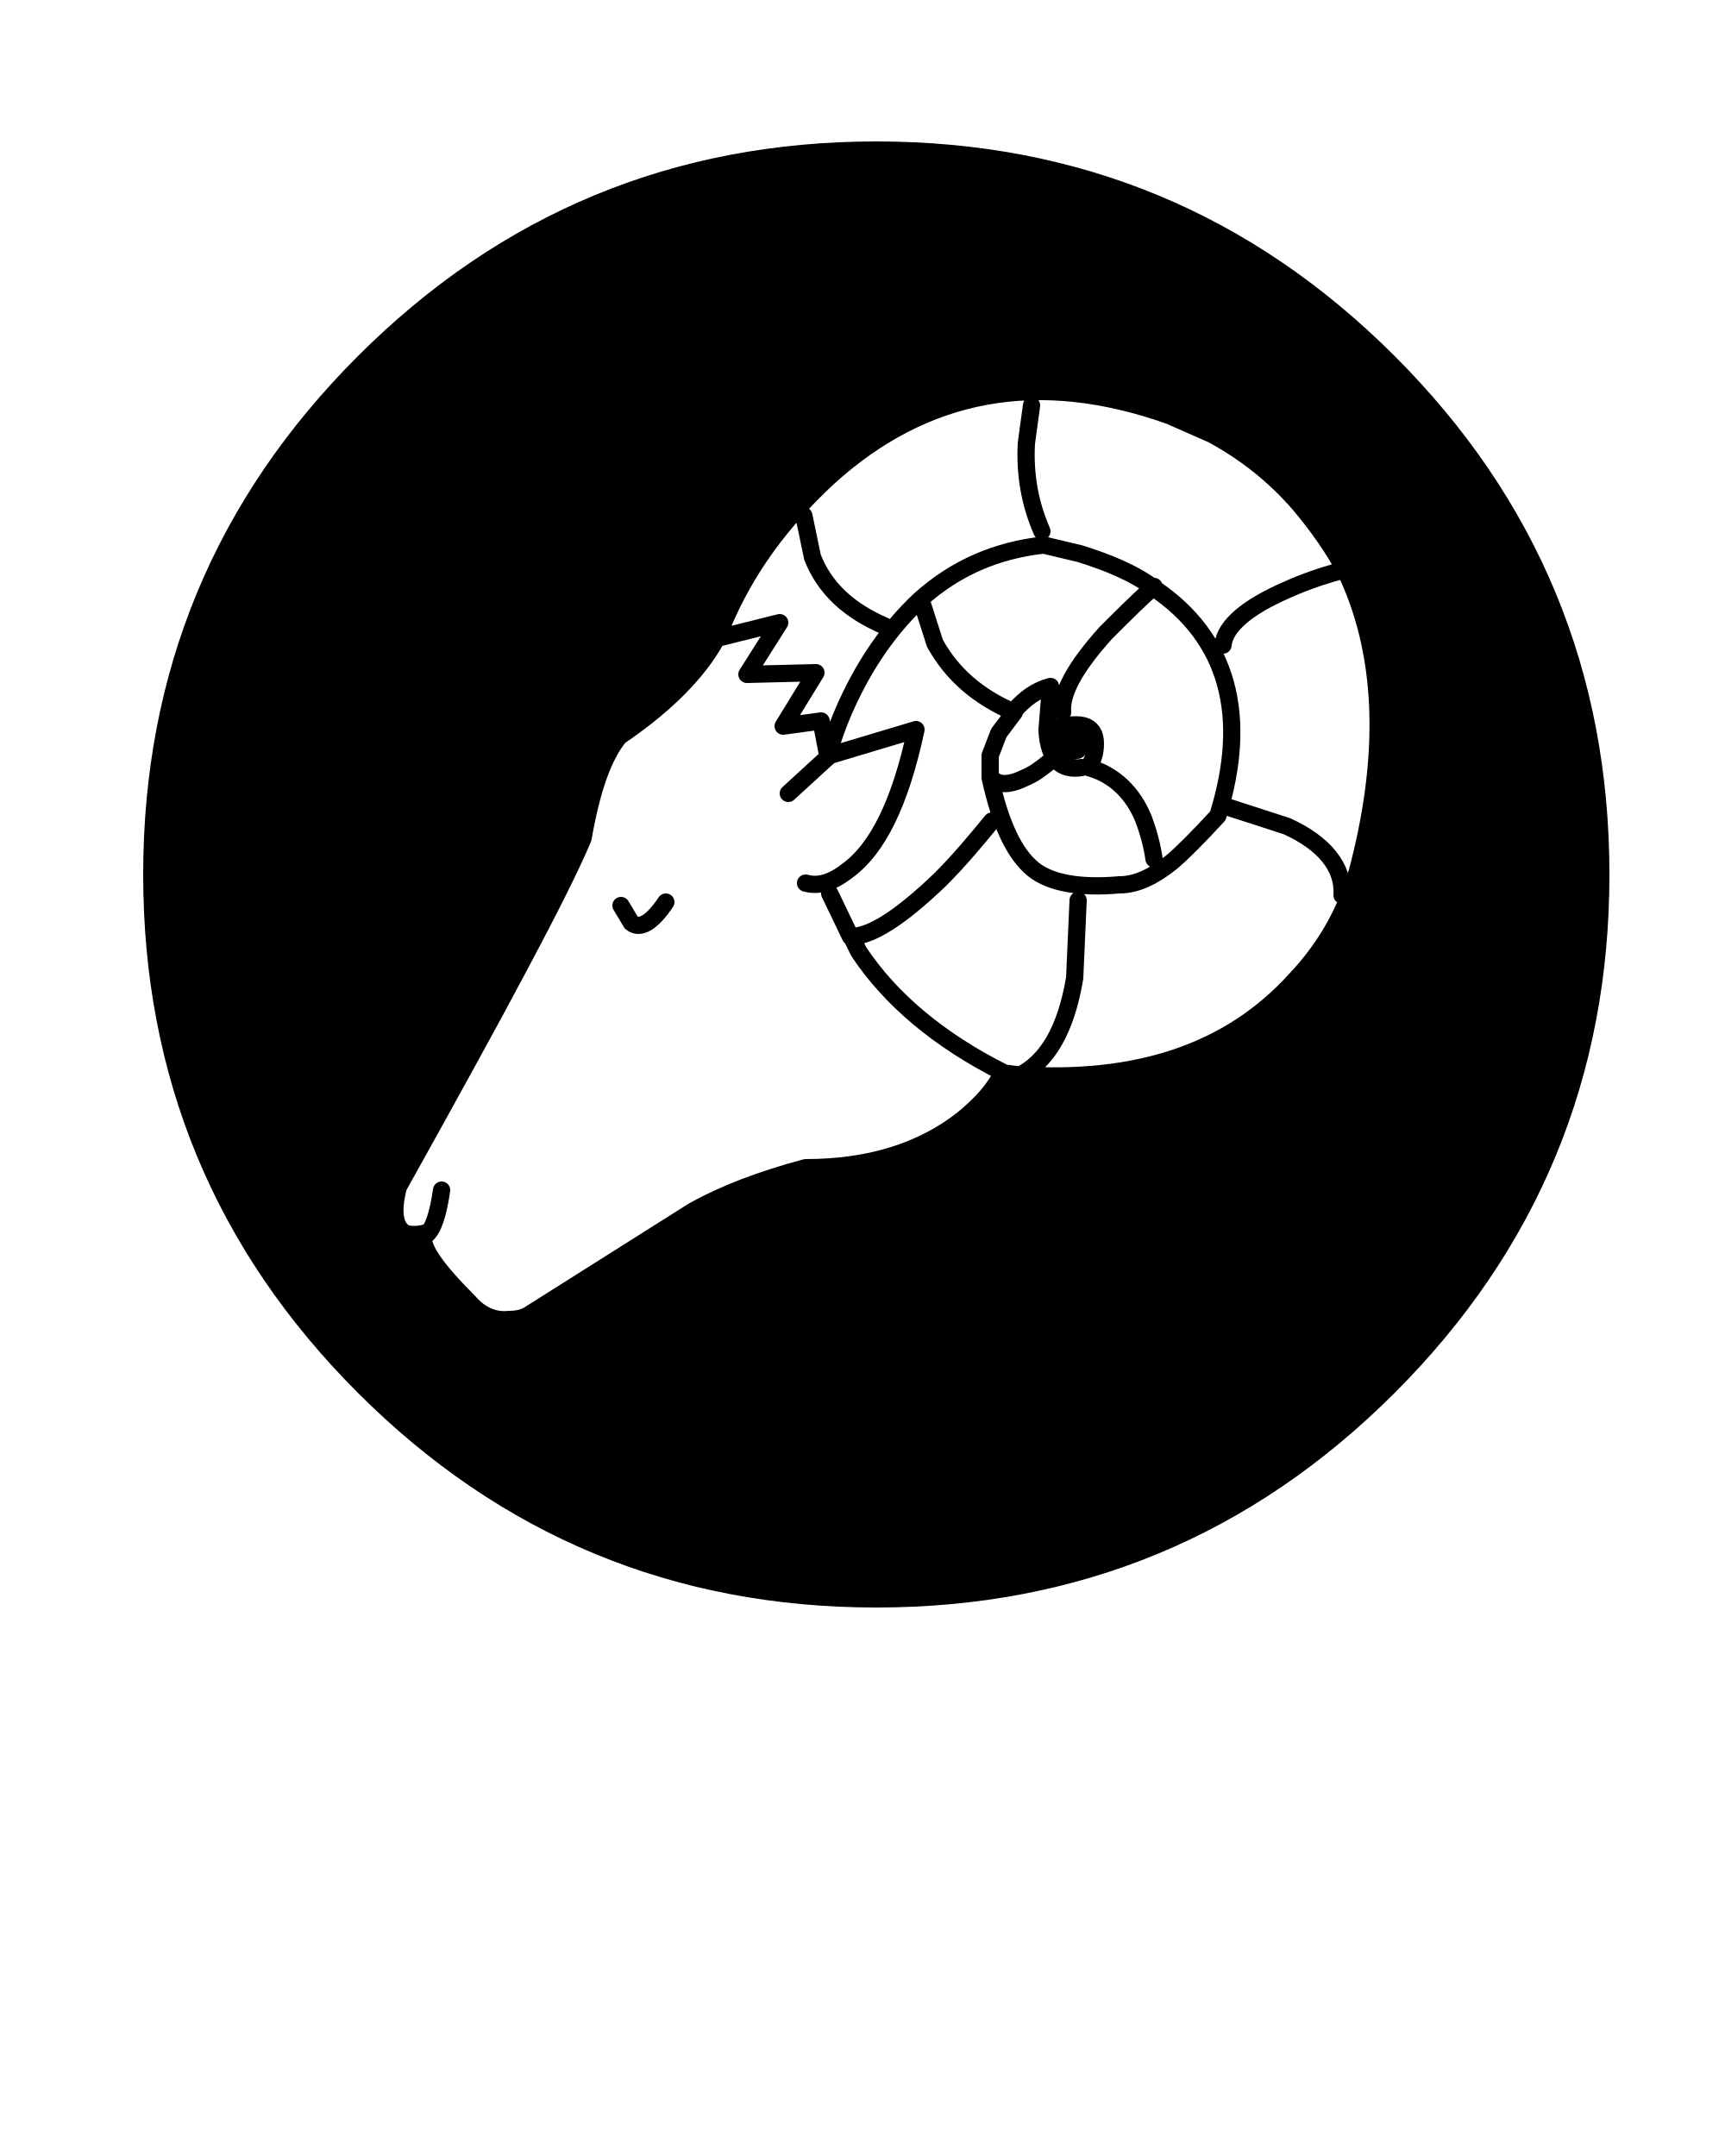
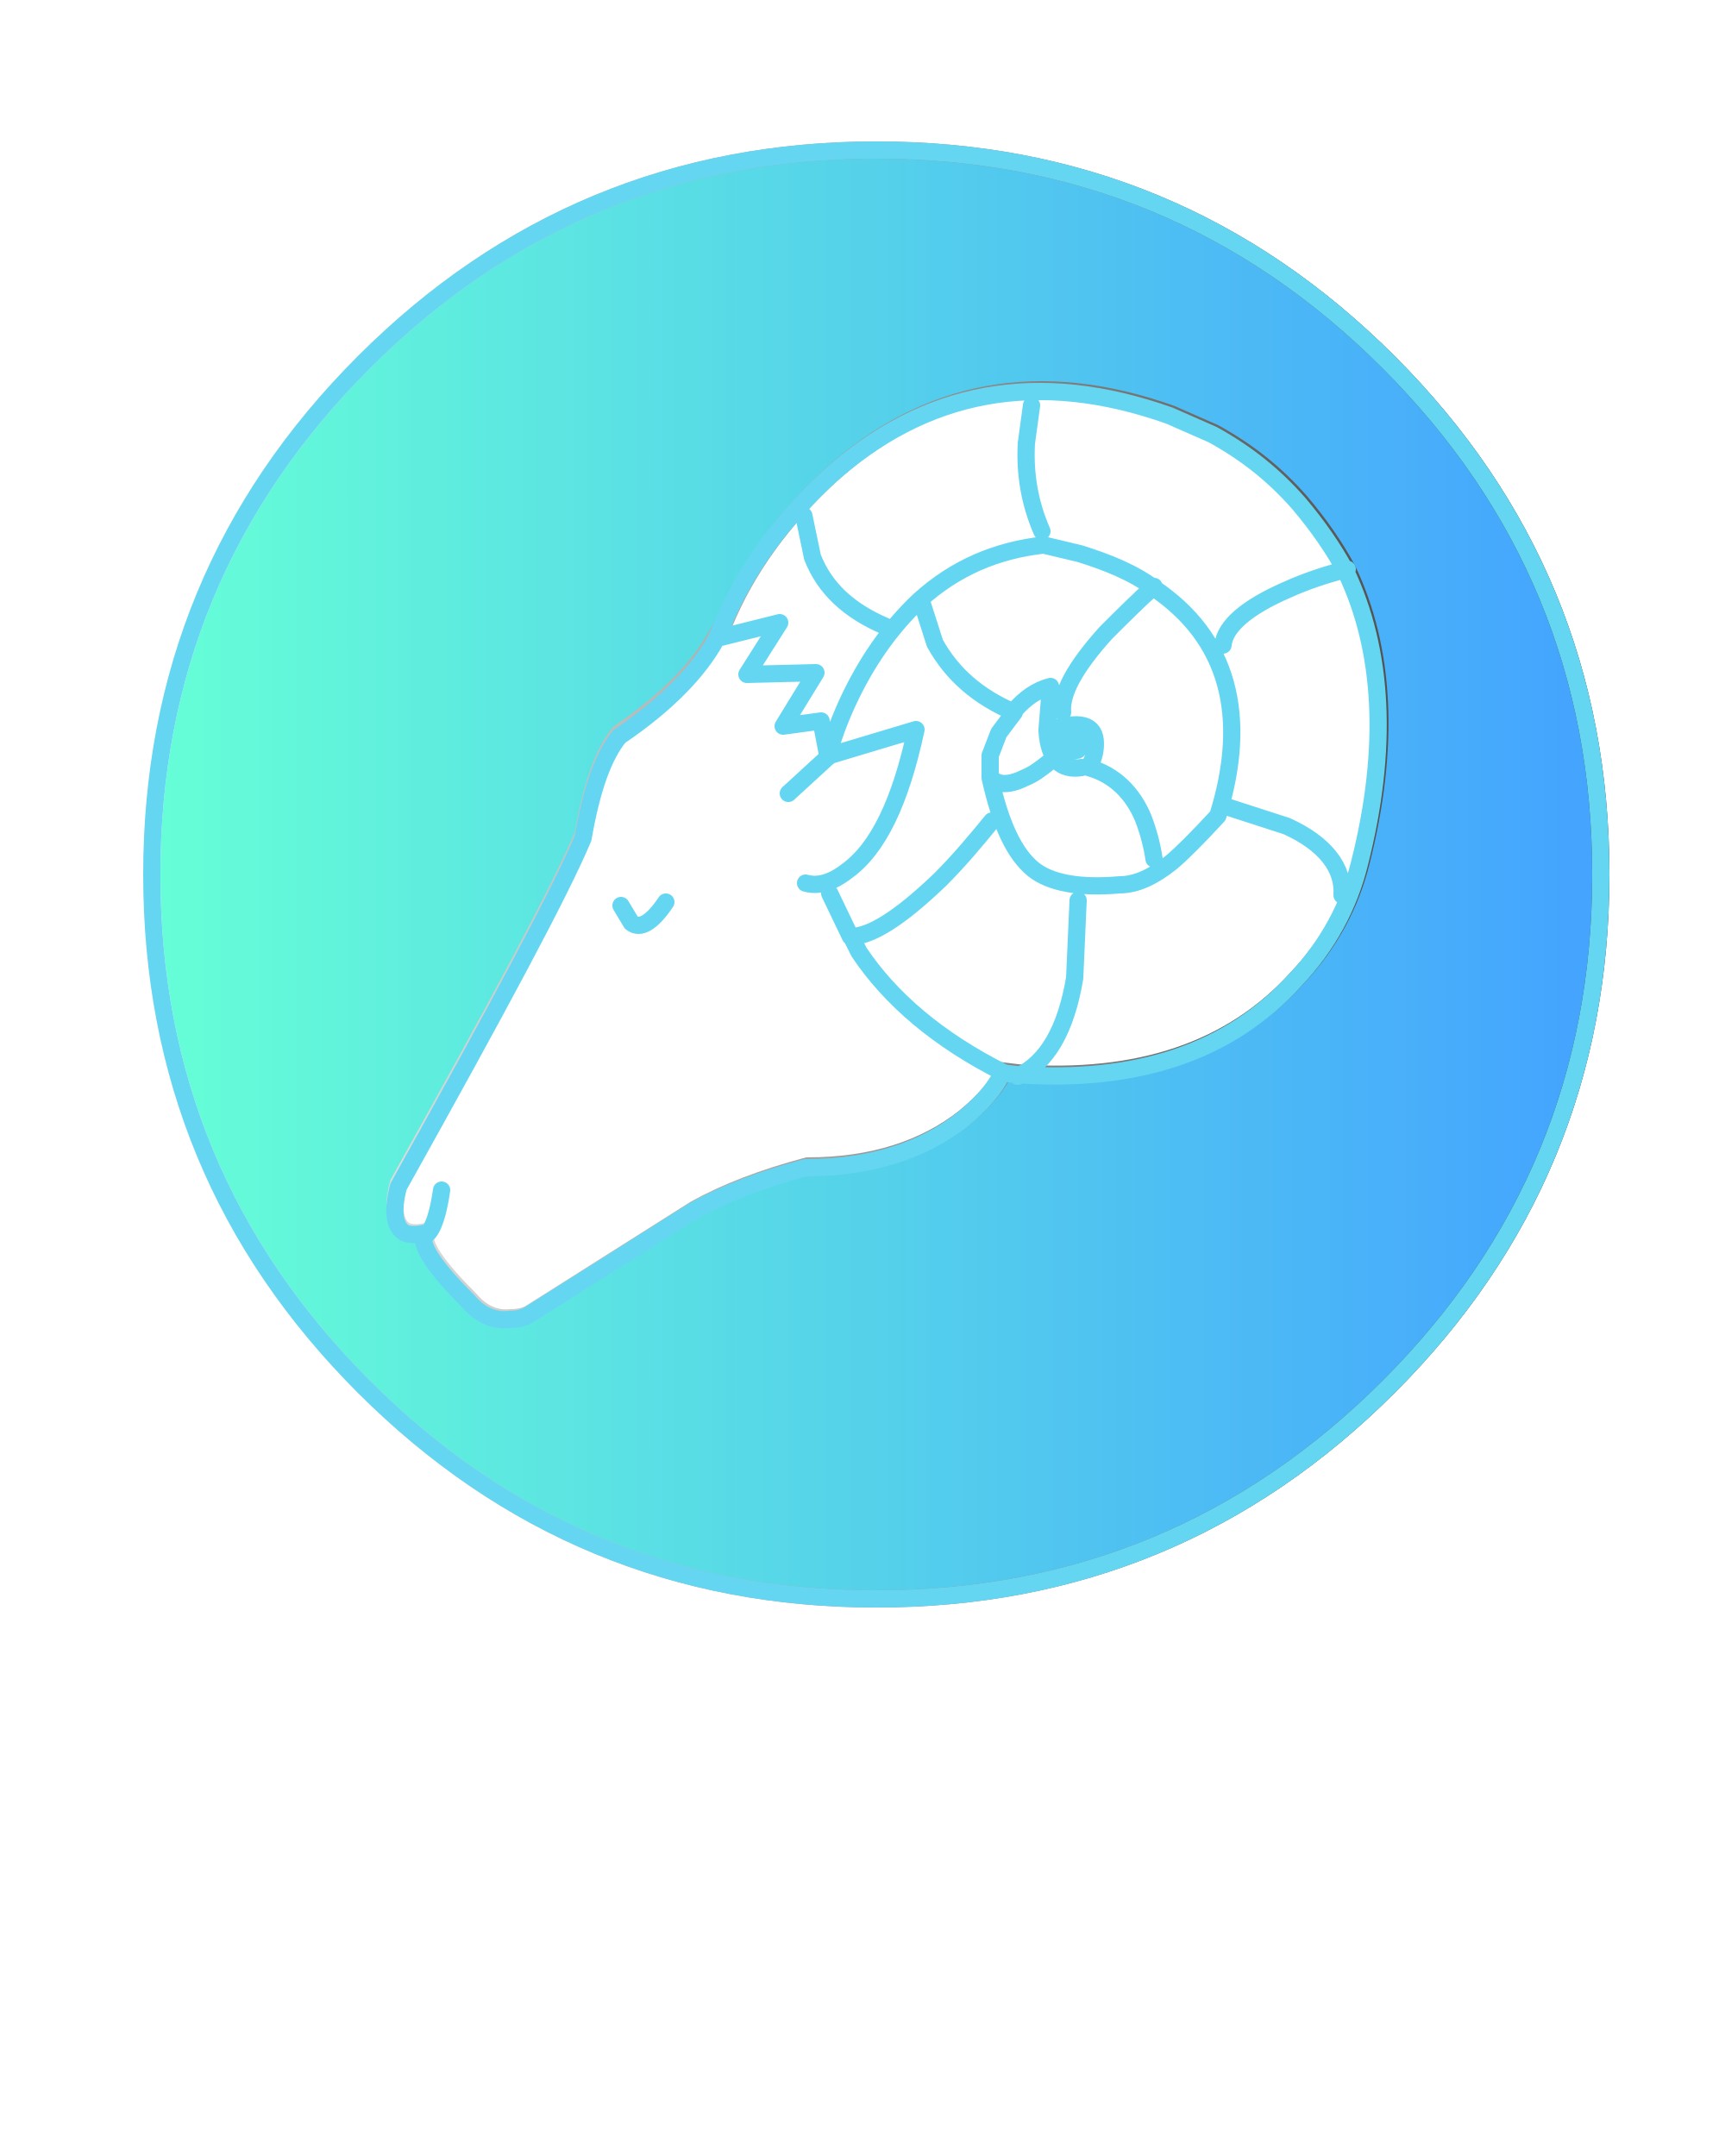
- <svg xmlns="http://www.w3.org/2000/svg" version="1.1" id="Layer_1" x="0px" y="0px" viewBox="0 0 100 125" style="enable-background:new 0 0 100 125;" xml:space="preserve">
+ <svg xmlns="http://www.w3.org/2000/svg" version="1.1" id="Layer_1" opacity="0.8" x="0px" y="0px" viewBox="0 0 100 125" style="enable-background:new 0 0 100 125;" xml:space="preserve">
  <style type="text/css">
- 	.st0{fill:none;stroke:#000000;stroke-linecap:round;stroke-linejoin:round;}
+ 	.st0{fill:url(#SVGID_1_);stroke:url(#SVGID_2_);stroke-miterlimit:10;}
+ 	.st1{fill:none;stroke:#3ECCED;stroke-linecap:round;stroke-linejoin:round;}
</style>
  <g transform="matrix( 1, 0, 0, 1, 0,0) ">
    <g>
      <g id="b">
-         <path d="M80.5,21C72.3,12.8,62.4,8.7,50.8,8.7S29.3,12.8,21.1,21S8.8,39.1,8.8,50.7s4.1,21.5,12.3,29.7s18.1,12.3,29.7,12.3     c11.6,0,21.5-4.1,29.7-12.3s12.3-18.1,12.3-29.7C92.8,39.1,88.7,29.2,80.5,21 M42,36.1c1.3-3.1,3.3-5.9,6.1-8.5     c5.6-5.1,12.2-6.3,19.8-3.6l2.5,1.1c2,1.1,3.6,2.4,5,4c1.1,1.3,2,2.6,2.7,3.9c2.2,4.6,2.5,10.3,0.8,17c-0.6,2.4-1.8,4.7-3.7,6.7     c-3.8,4.2-9.2,6-16.2,5.5l-0.8-0.1c-0.4,0.9-1.2,1.8-2.3,2.7c-2.3,1.8-5.3,2.8-9.1,2.8c-2.6,0.7-4.7,1.5-6.5,2.5l-9.5,6     c-0.3,0.2-0.7,0.3-1.2,0.3c-0.9,0.1-1.7-0.3-2.3-1c-2-2-2.9-3.3-2.6-4c-0.4,0.1-0.8,0.1-1.1,0c-0.7-0.3-0.9-1.3-0.5-2.8     c5.8-10.4,9.4-17.1,10.7-20.2c0.5-2.9,1.2-4.8,2.1-5.9c2.8-1.9,4.6-3.8,5.6-5.6L42,36.1z" />
+         <linearGradient id="SVGID_1_" gradientUnits="userSpaceOnUse" x1="8.8" y1="50.7" x2="92.8" y2="50.7">
+           <stop offset="0" style="stop-color:#3FFFCC" />
+           <stop offset="1" style="stop-color:#158CFF" />
+         </linearGradient>
+         <linearGradient id="SVGID_2_" gradientUnits="userSpaceOnUse" x1="8.3" y1="50.7" x2="93.3" y2="50.7">
+           <stop offset="0" style="stop-color:#FFFFFF" />
+           <stop offset="1" style="stop-color:#000000" />
+         </linearGradient>
+         <path class="st0" d="M80.5,21C72.3,12.8,62.4,8.7,50.8,8.7S29.3,12.8,21.1,21S8.8,39.1,8.8,50.7s4.1,21.5,12.3,29.7     s18.1,12.3,29.7,12.3s21.5-4.1,29.7-12.3s12.3-18.1,12.3-29.7S88.7,29.2,80.5,21 M42,36.1c1.3-3.1,3.3-5.9,6.1-8.5     c5.6-5.1,12.2-6.3,19.8-3.6l2.5,1.1c2,1.1,3.6,2.4,5,4c1.1,1.3,2,2.6,2.7,3.9c2.2,4.6,2.5,10.3,0.8,17c-0.6,2.4-1.8,4.7-3.7,6.7     c-3.8,4.2-9.2,6-16.2,5.5l-0.8-0.1c-0.4,0.9-1.2,1.8-2.3,2.7c-2.3,1.8-5.3,2.8-9.1,2.8c-2.6,0.7-4.7,1.5-6.5,2.5l-9.5,6     c-0.3,0.2-0.7,0.3-1.2,0.3c-0.9,0.1-1.7-0.3-2.3-1c-2-2-2.9-3.3-2.6-4c-0.4,0.1-0.8,0.1-1.1,0c-0.7-0.3-0.9-1.3-0.5-2.8     c5.8-10.4,9.4-17.1,10.7-20.2c0.5-2.9,1.2-4.8,2.1-5.9c2.8-1.9,4.6-3.8,5.6-5.6L42,36.1z" />
      </g>
    </g>
    <g>
-       <path id="a" class="st0" d="M41.6,37l3.6-0.9l-1.9,3l4-0.1l-1.9,3.1l2.2-0.3l0.4,2.1c0.2-0.9,0.6-2,1.1-3.1c1.1-2.4,2.5-4.4,4.2-6    c2.1-1.9,4.5-2.9,7.2-3.2l2.1,0.5c1.6,0.5,3.1,1.1,4.3,2c4.3,2.9,5.5,7.4,3.7,13.2c-1.2,1.3-2.1,2.2-2.7,2.7c-1,0.8-2,1.3-3,1.3    c-2.3,0.2-4-0.1-5-0.9c-1.1-0.9-1.9-2.6-2.5-5.3c0-0.7,0-1.1,0-1.3l0.5-1.3c0.3-0.4,0.6-0.8,0.9-1.2c-2.1-0.9-3.6-2.2-4.6-4    l-0.8-2.5 M59.8,23.5l-0.3,2.2c-0.1,1.8,0.2,3.5,0.9,5.1 M23.1,68.8c5.8-10.4,9.4-17.1,10.7-20.2c0.5-2.9,1.2-4.8,2.1-5.9    c2.8-1.9,4.6-3.8,5.6-5.6l0.4-0.9c1.3-3.1,3.3-5.9,6.1-8.5c5.6-5.1,12.2-6.3,19.8-3.6l2.5,1.1c2,1.1,3.6,2.4,5,4    c1.1,1.3,2,2.6,2.7,3.9c2.2,4.6,2.5,10.3,0.8,17c-0.6,2.4-1.8,4.7-3.7,6.7c-3.8,4.2-9.2,6-16.2,5.5l-0.8-0.1    c-0.4,0.9-1.2,1.8-2.3,2.7c-2.3,1.8-5.3,2.8-9.1,2.8c-2.6,0.7-4.7,1.5-6.5,2.5l-9.5,6c-0.3,0.2-0.7,0.3-1.2,0.3    c-0.9,0.1-1.7-0.3-2.3-1c-2-2-2.9-3.3-2.6-4c-0.4,0.1-0.8,0.1-1.1,0C22.9,71.2,22.7,70.3,23.1,68.8z M46.6,29.9l0.5,2.4    c0.7,1.8,2.1,3.1,4.2,4 M46.7,51.2c0.7,0.2,1.5,0,2.4-0.7c1.8-1.3,3.1-4,4-8.2l-5,1.5l-2.4,2.2 M58.8,41.2    c0.6-0.7,1.3-1.2,2.1-1.4l-0.2,2.5v0.1c1.9-0.7,2.8-0.4,2.8,0.7c0,0.5-0.1,0.9-0.4,1.4c1.5,0.4,2.6,1.5,3.2,3    c0.3,0.8,0.5,1.6,0.6,2.3 M60.8,44.2c-0.5,0.4-0.9,0.7-1.4,0.9c-1,0.5-1.7,0.4-2-0.1 M78.1,33c-1.2,0.3-2.4,0.7-3.5,1.2    c-2.3,1-3.6,2.1-3.7,3.2 M66.9,34c-0.9,0.8-1.8,1.7-2.8,2.7c-1.8,2-2.6,3.5-2.5,4.6 M62,43.3c0-0.2,0-0.3,0-0.5    c-0.1,0.1-0.2,0.2-0.2,0.5c0,0,0,0.1,0,0.1H62C62,43.3,62,43.3,62,43.3c0.2-0.1,0.2-0.3,0.2-0.6c-0.1,0-0.1,0-0.2,0 M62,43.3    c0.1,0,0.1,0,0.2,0c0.2,0,0.2-0.1,0.2-0.3c0-0.1-0.1-0.1-0.1-0.2c0,0-0.1,0-0.1,0c0,0,0-0.1-0.2-0.1c-0.3-0.1-0.4,0-0.4,0.3    c0,0.1,0,0.2,0,0.2c0,0.1,0.1,0.1,0.2,0.1c0.1,0.2,0.3,0.3,0.6,0.2c0.1,0,0.1,0,0.1-0.2c0-0.2,0-0.4,0-0.6 M71.2,46.8l3.4,1.1    c2.2,1,3.3,2.4,3.2,4 M60.7,42.4c0.1,1.6,0.8,2.3,2,2.1 M92.8,50.7c0,11.6-4.1,21.5-12.3,29.7S62.4,92.7,50.8,92.7    c-11.6,0-21.5-4.1-29.7-12.3S8.8,62.3,8.8,50.7S12.9,29.2,21.1,21S39.2,8.7,50.8,8.7S72.3,12.8,80.5,21S92.8,39.1,92.8,50.7z     M25.6,69c-0.2,1.4-0.5,2.3-0.9,2.6 M36,52.5l0.6,1c0.5,0.4,1.2,0,2-1.2 M62.5,52.2l-0.2,4.5c-0.5,3-1.6,4.9-3.3,5.7 M48.1,51.8    l1.2,2.5c1.2,0,2.9-1.1,5.2-3.3c1.1-1.1,2.1-2.3,3-3.4 M49.3,54.2l0.5,1c1.8,2.7,4.6,5.1,8.4,7" />
+       <path id="a" class="st1" d="M41.6,37l3.6-0.9l-1.9,3l4-0.1l-1.9,3.1l2.2-0.3l0.4,2.1c0.2-0.9,0.6-2,1.1-3.1c1.1-2.4,2.5-4.4,4.2-6    c2.1-1.9,4.5-2.9,7.2-3.2l2.1,0.5c1.6,0.5,3.1,1.1,4.3,2c4.3,2.9,5.5,7.4,3.7,13.2c-1.2,1.3-2.1,2.2-2.7,2.7c-1,0.8-2,1.3-3,1.3    c-2.3,0.2-4-0.1-5-0.9c-1.1-0.9-1.9-2.6-2.5-5.3c0-0.7,0-1.1,0-1.3l0.5-1.3c0.3-0.4,0.6-0.8,0.9-1.2c-2.1-0.9-3.6-2.2-4.6-4    l-0.8-2.5 M59.8,23.5l-0.3,2.2c-0.1,1.8,0.2,3.5,0.9,5.1 M23.1,68.8c5.8-10.4,9.4-17.1,10.7-20.2c0.5-2.9,1.2-4.8,2.1-5.9    c2.8-1.9,4.6-3.8,5.6-5.6l0.4-0.9c1.3-3.1,3.3-5.9,6.1-8.5c5.6-5.1,12.2-6.3,19.8-3.6l2.5,1.1c2,1.1,3.6,2.4,5,4    c1.1,1.3,2,2.6,2.7,3.9c2.2,4.6,2.5,10.3,0.8,17c-0.6,2.4-1.8,4.7-3.7,6.7c-3.8,4.2-9.2,6-16.2,5.5l-0.8-0.1    c-0.4,0.9-1.2,1.8-2.3,2.7c-2.3,1.8-5.3,2.8-9.1,2.8c-2.6,0.7-4.7,1.5-6.5,2.5l-9.5,6c-0.3,0.2-0.7,0.3-1.2,0.3    c-0.9,0.1-1.7-0.3-2.3-1c-2-2-2.9-3.3-2.6-4c-0.4,0.1-0.8,0.1-1.1,0C22.9,71.2,22.7,70.3,23.1,68.8z M46.6,29.9l0.5,2.4    c0.7,1.8,2.1,3.1,4.2,4 M46.7,51.2c0.7,0.2,1.5,0,2.4-0.7c1.8-1.3,3.1-4,4-8.2l-5,1.5L45.7,46 M58.8,41.2c0.6-0.7,1.3-1.2,2.1-1.4    l-0.2,2.5v0.1c1.9-0.7,2.8-0.4,2.8,0.7c0,0.5-0.1,0.9-0.4,1.4c1.5,0.4,2.6,1.5,3.2,3c0.3,0.8,0.5,1.6,0.6,2.3 M60.8,44.2    c-0.5,0.4-0.9,0.7-1.4,0.9c-1,0.5-1.7,0.4-2-0.1 M78.1,33c-1.2,0.3-2.4,0.7-3.5,1.2c-2.3,1-3.6,2.1-3.7,3.2 M66.9,34    c-0.9,0.8-1.8,1.7-2.8,2.7c-1.8,2-2.6,3.5-2.5,4.6 M62,43.3c0-0.2,0-0.3,0-0.5c-0.1,0.1-0.2,0.2-0.2,0.5v0.1L62,43.3    C62,43.3,62,43.3,62,43.3c0.2-0.1,0.2-0.3,0.2-0.6c-0.1,0-0.1,0-0.2,0 M62,43.3c0.1,0,0.1,0,0.2,0c0.2,0,0.2-0.1,0.2-0.3    c0-0.1-0.1-0.1-0.1-0.2h-0.1c0,0,0-0.1-0.2-0.1c-0.3-0.1-0.4,0-0.4,0.3c0,0.1,0,0.2,0,0.2c0,0.1,0.1,0.1,0.2,0.1    c0.1,0.2,0.3,0.3,0.6,0.2c0.1,0,0.1,0,0.1-0.2s0-0.4,0-0.6 M71.2,46.8l3.4,1.1c2.2,1,3.3,2.4,3.2,4 M60.7,42.4    c0.1,1.6,0.8,2.3,2,2.1 M92.8,50.7c0,11.6-4.1,21.5-12.3,29.7S62.4,92.7,50.8,92.7s-21.5-4.1-29.7-12.3S8.8,62.3,8.8,50.7    S12.9,29.2,21.1,21S39.2,8.7,50.8,8.7S72.3,12.8,80.5,21S92.8,39.1,92.8,50.7z M25.6,69c-0.2,1.4-0.5,2.3-0.9,2.6 M36,52.5l0.6,1    c0.5,0.4,1.2,0,2-1.2 M62.5,52.2l-0.2,4.5c-0.5,3-1.6,4.9-3.3,5.7 M48.1,51.8l1.2,2.5c1.2,0,2.9-1.1,5.2-3.3    c1.1-1.1,2.1-2.3,3-3.4 M49.3,54.2l0.5,1c1.8,2.7,4.6,5.1,8.4,7" />
    </g>
  </g>
</svg>
